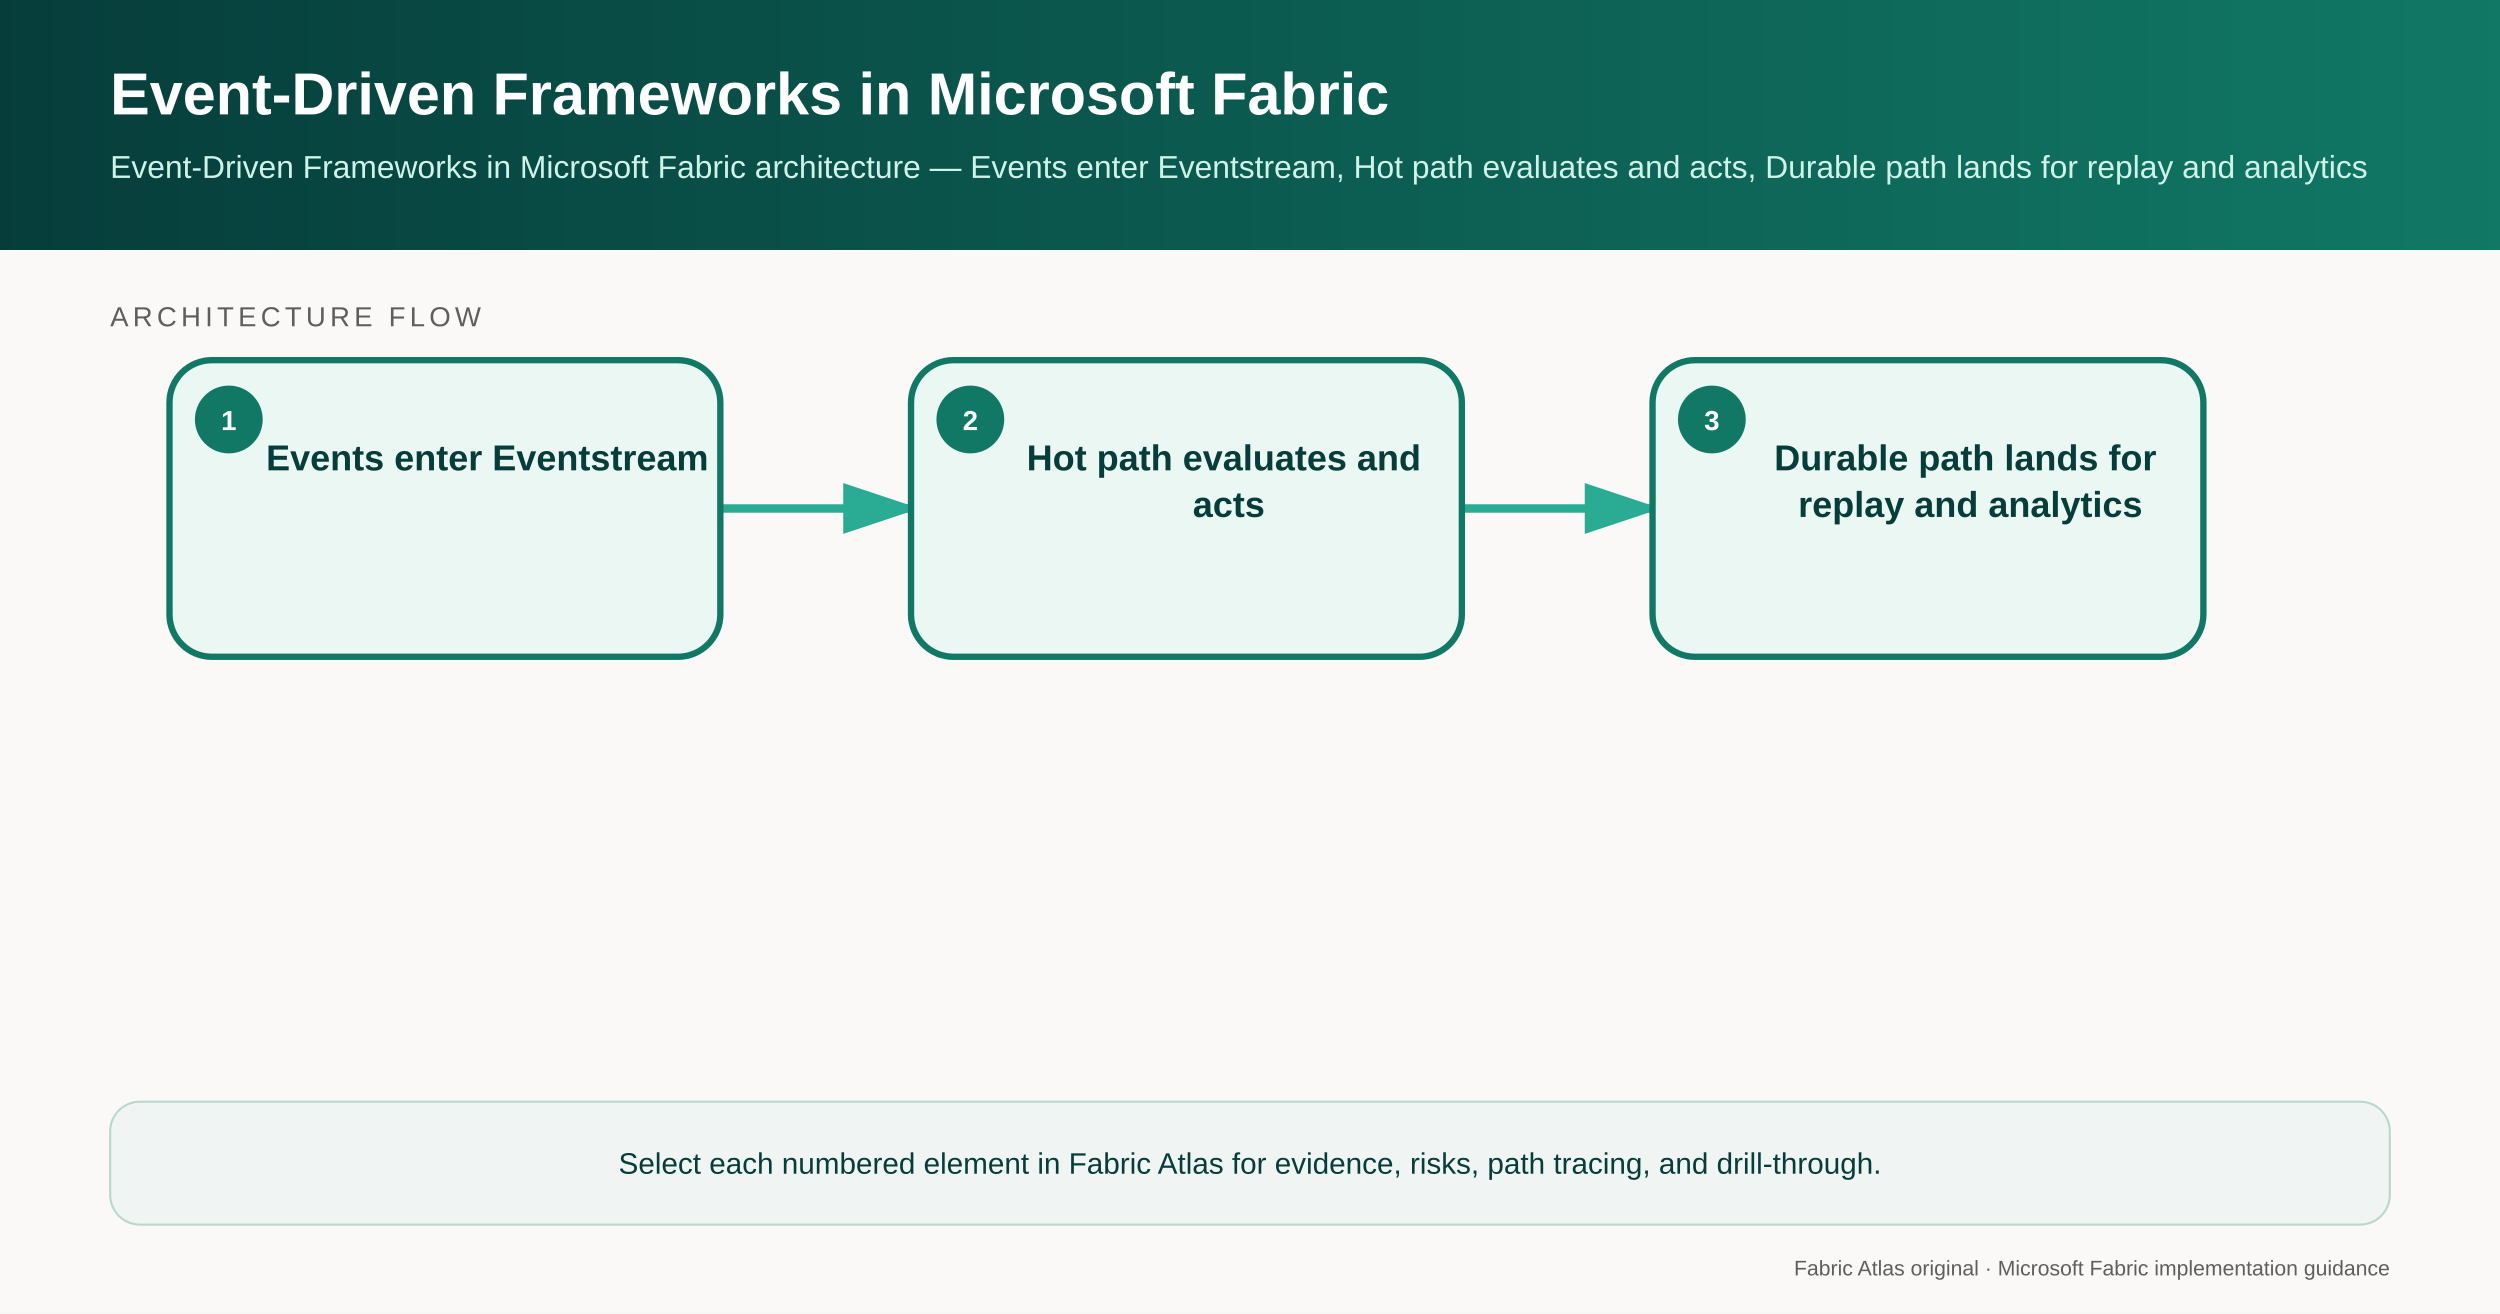
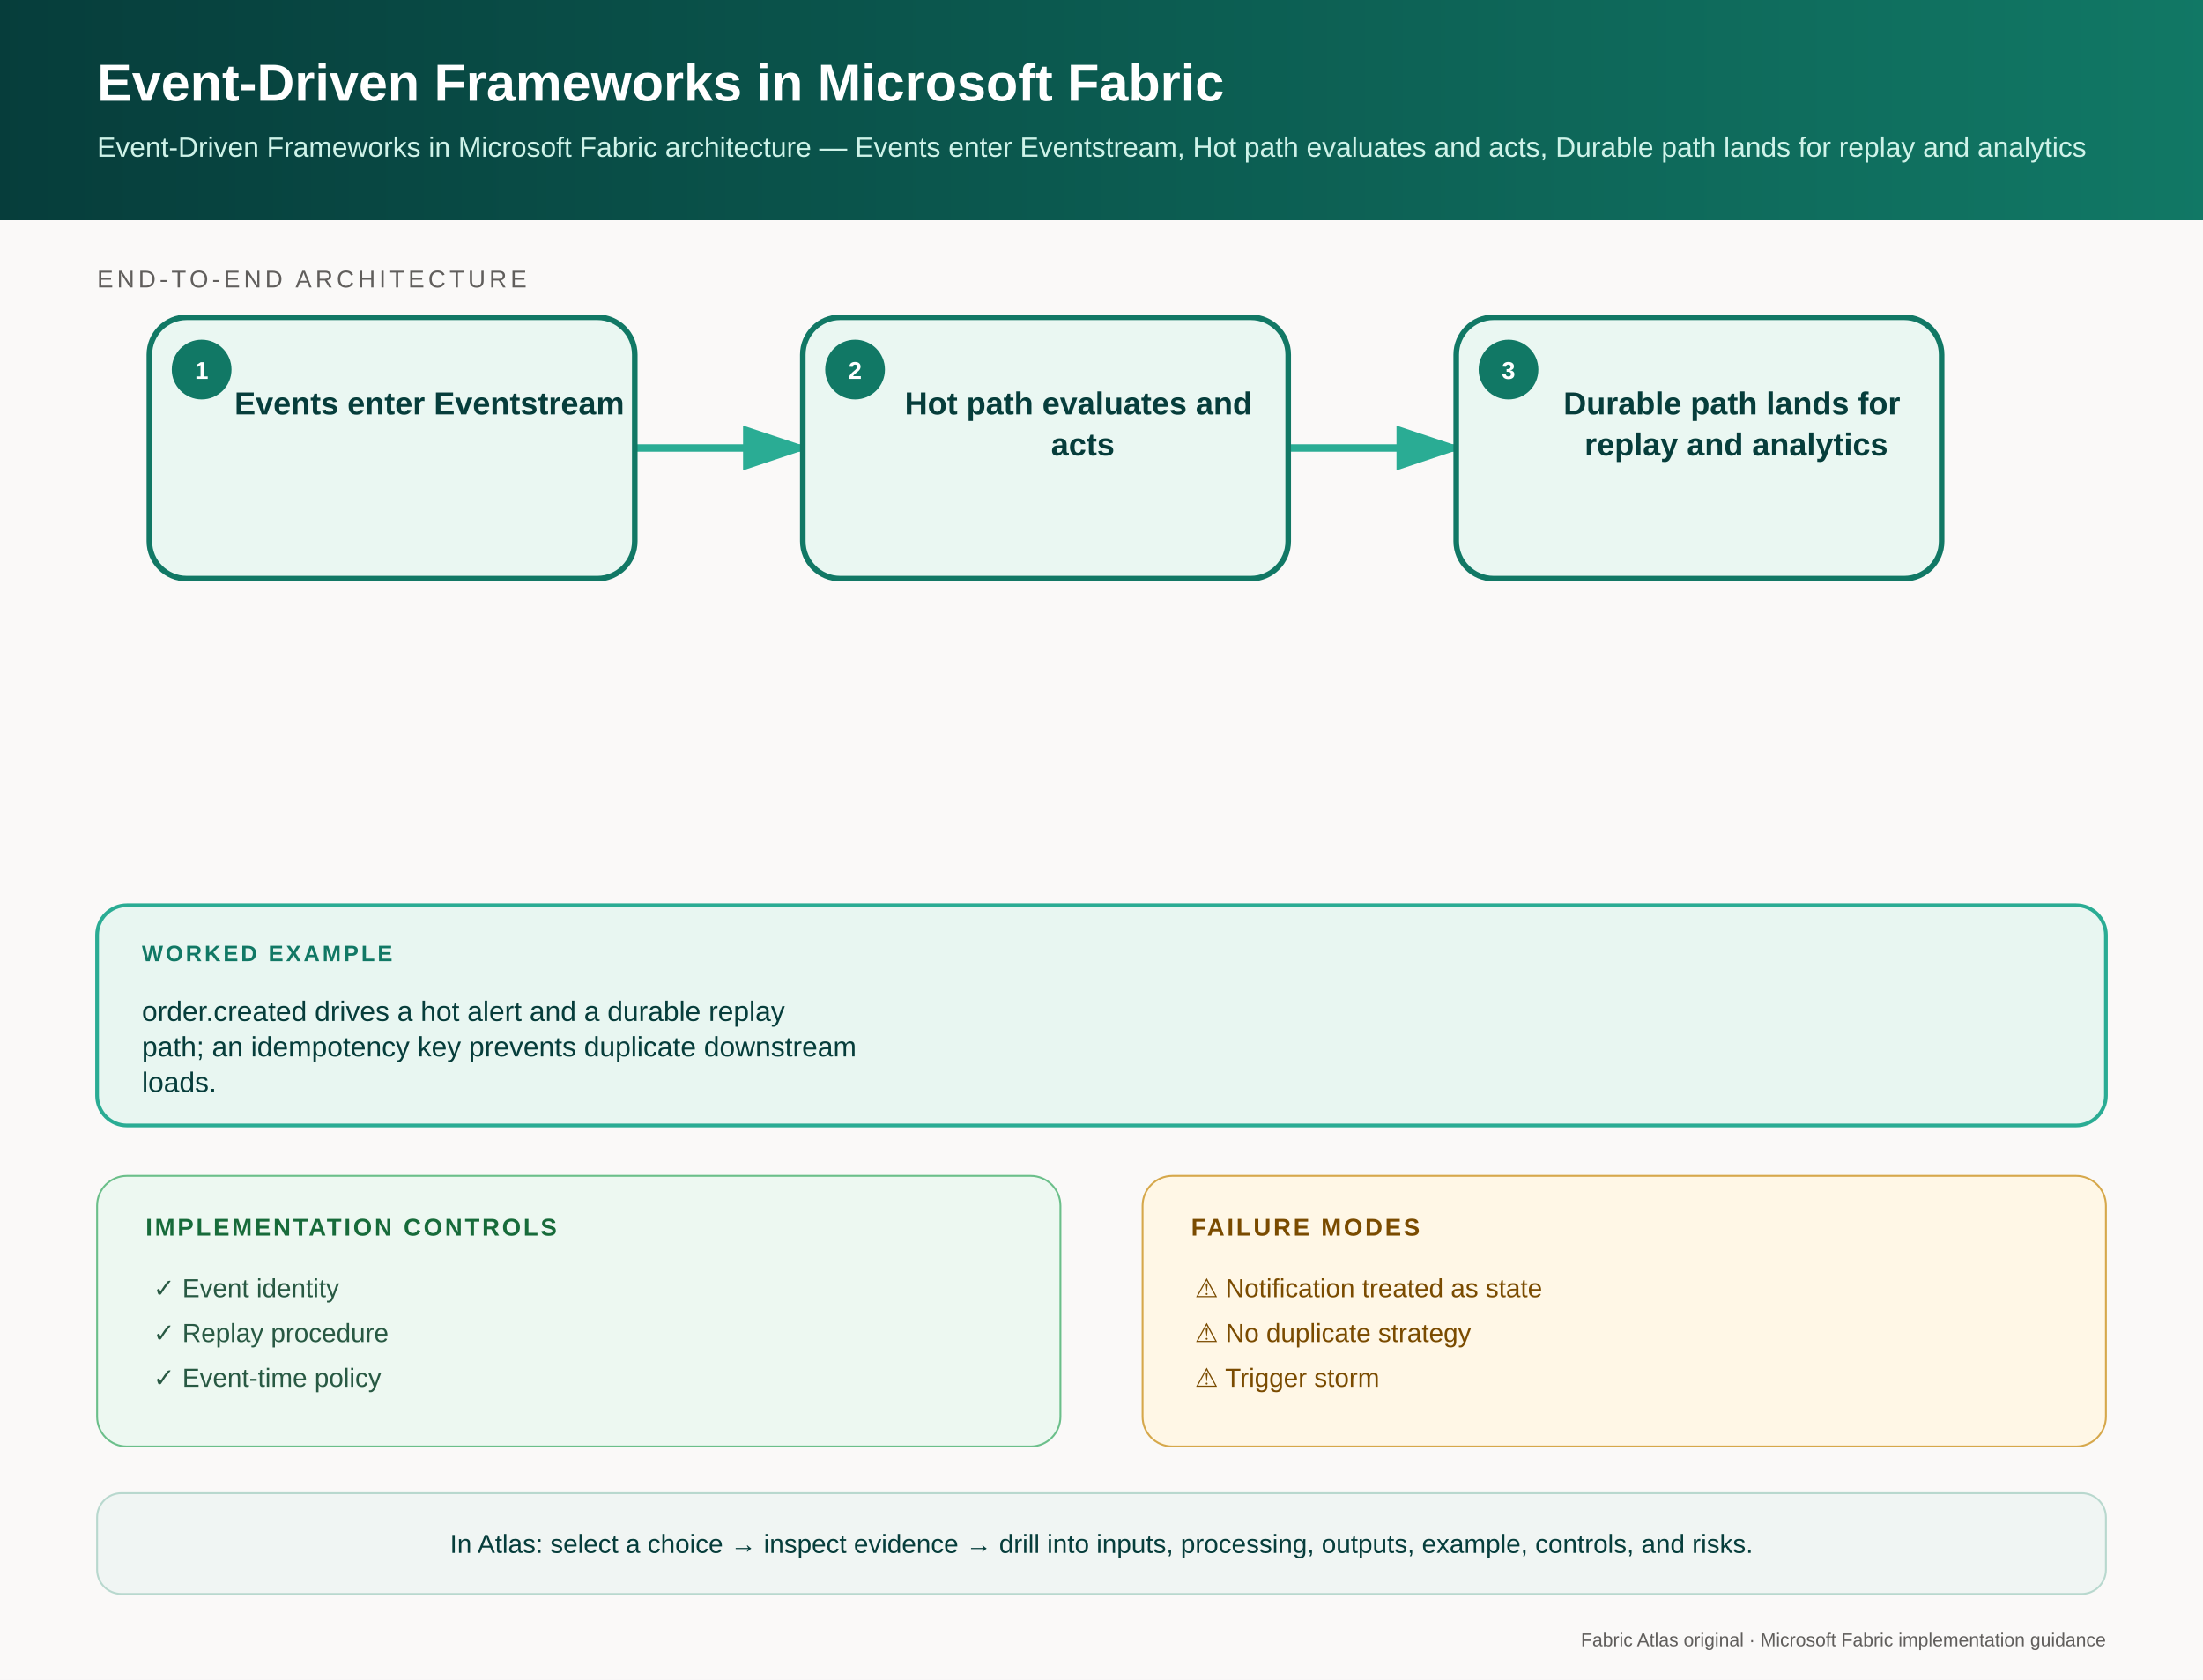
- <svg xmlns="http://www.w3.org/2000/svg" viewBox="0 0 1180 620" font-family="Segoe UI,Arial,sans-serif">
+ <svg xmlns="http://www.w3.org/2000/svg" viewBox="0 0 1180 900" font-family="Segoe UI,Arial,sans-serif">
  <defs>
    <linearGradient id="head" x1="0" x2="1">
      <stop stop-color="#063D3B" />
      <stop offset="1" stop-color="#117865" />
    </linearGradient>
    <marker id="arrow" markerWidth="10" markerHeight="10" refX="8" refY="3" orient="auto">
      <path d="M0,0 L0,6 L9,3 z" fill="#2AAC94" />
    </marker>
  </defs>
-   <rect width="1180" height="620" fill="#FAF9F8" />
+   <rect width="1180" height="900" fill="#FAF9F8" />
  <rect width="1180" height="118" fill="url(#head)" />
  <text x="52" y="54" fill="white" font-size="28" font-weight="700">Event-Driven Frameworks in Microsoft Fabric</text>
  <text x="52" y="84" fill="#CFF3E9" font-size="15">Event-Driven Frameworks in Microsoft Fabric architecture — Events enter Eventstream, Hot path evaluates and acts, Durable path lands for replay and analytics</text>
-   <text x="52" y="154" fill="#605E5C" font-size="13" letter-spacing="2">ARCHITECTURE FLOW</text>
+   <text x="52" y="154" fill="#605E5C" font-size="13" letter-spacing="2">END-TO-END ARCHITECTURE</text>
  <path d="M 340 240 C 375 240, 395 240, 430 240" fill="none" stroke="#2AAC94" stroke-width="4" marker-end="url(#arrow)" />
  <path d="M 690 240 C 725 240, 745 240, 780 240" fill="none" stroke="#2AAC94" stroke-width="4" marker-end="url(#arrow)" />
  <rect x="80" y="170" width="260" height="140" rx="20" fill="#EAF7F2" stroke="#117865" stroke-width="3" />
  <circle cx="108" cy="198" r="16" fill="#117865" />
  <text x="108" y="203" text-anchor="middle" fill="white" font-size="13" font-weight="700">1</text>
  <text x="230" y="222" text-anchor="middle" fill="#063D3B" font-size="17" font-weight="600">
    <tspan x="230" dy="0">Events enter Eventstream</tspan>
  </text>
  <rect x="430" y="170" width="260" height="140" rx="20" fill="#EAF7F2" stroke="#117865" stroke-width="3" />
  <circle cx="458" cy="198" r="16" fill="#117865" />
  <text x="458" y="203" text-anchor="middle" fill="white" font-size="13" font-weight="700">2</text>
  <text x="580" y="222" text-anchor="middle" fill="#063D3B" font-size="17" font-weight="600">
    <tspan x="580" dy="0">Hot path evaluates and</tspan>
    <tspan x="580" dy="22">acts</tspan>
  </text>
  <rect x="780" y="170" width="260" height="140" rx="20" fill="#EAF7F2" stroke="#117865" stroke-width="3" />
  <circle cx="808" cy="198" r="16" fill="#117865" />
  <text x="808" y="203" text-anchor="middle" fill="white" font-size="13" font-weight="700">3</text>
  <text x="930" y="222" text-anchor="middle" fill="#063D3B" font-size="17" font-weight="600">
    <tspan x="930" dy="0">Durable path lands for</tspan>
    <tspan x="930" dy="22">replay and analytics</tspan>
  </text>
-   <rect x="52" y="520" width="1076" height="58" rx="14" fill="#F0F5F3" stroke="#B8D8CE" />
-   <text x="590" y="554" text-anchor="middle" fill="#063D3B" font-size="14">Select each numbered element in Fabric Atlas for evidence, risks, path tracing, and drill-through.</text>
-   <text x="1128" y="602" text-anchor="end" fill="#605E5C" font-size="10">Fabric Atlas original · Microsoft Fabric implementation guidance</text>
+   <rect x="52" y="485" width="1076" height="118" rx="16" fill="#E8F6F1" stroke="#2AAC94" stroke-width="2" />
+   <text x="76" y="515" fill="#117865" font-size="12" font-weight="700" letter-spacing="1.4">WORKED EXAMPLE</text>
+   <text x="76" y="547" fill="#063D3B" font-size="15">
+     <tspan x="76" dy="0">order.created drives a hot alert and a durable replay</tspan>
+     <tspan x="76" dy="19">path; an idempotency key prevents duplicate downstream</tspan>
+     <tspan x="76" dy="19">loads.</tspan>
+   </text>
+   <rect x="52" y="630" width="516" height="145" rx="16" fill="#EDF8F1" stroke="#6BBF8A" />
+   <text x="78" y="662" fill="#176B3A" font-size="13" font-weight="700" letter-spacing="1.3">IMPLEMENTATION CONTROLS</text>
+   <text x="82" y="695" fill="#285943" font-size="14">✓ Event identity</text>
+   <text x="82" y="719" fill="#285943" font-size="14">✓ Replay procedure</text>
+   <text x="82" y="743" fill="#285943" font-size="14">✓ Event-time policy</text>
+   <rect x="612" y="630" width="516" height="145" rx="16" fill="#FFF7E6" stroke="#D6A84B" />
+   <text x="638" y="662" fill="#7A4B00" font-size="13" font-weight="700" letter-spacing="1.3">FAILURE MODES</text>
+   <text x="640" y="695" fill="#7A4B00" font-size="14">⚠ Notification treated as state</text>
+   <text x="640" y="719" fill="#7A4B00" font-size="14">⚠ No duplicate strategy</text>
+   <text x="640" y="743" fill="#7A4B00" font-size="14">⚠ Trigger storm</text>
+   <rect x="52" y="800" width="1076" height="54" rx="13" fill="#F0F5F3" stroke="#B8D8CE" />
+   <text x="590" y="832" text-anchor="middle" fill="#063D3B" font-size="14">In Atlas: select a choice → inspect evidence → drill into inputs, processing, outputs, example, controls, and risks.</text>
+   <text x="1128" y="882" text-anchor="end" fill="#605E5C" font-size="10">Fabric Atlas original · Microsoft Fabric implementation guidance</text>
</svg>
